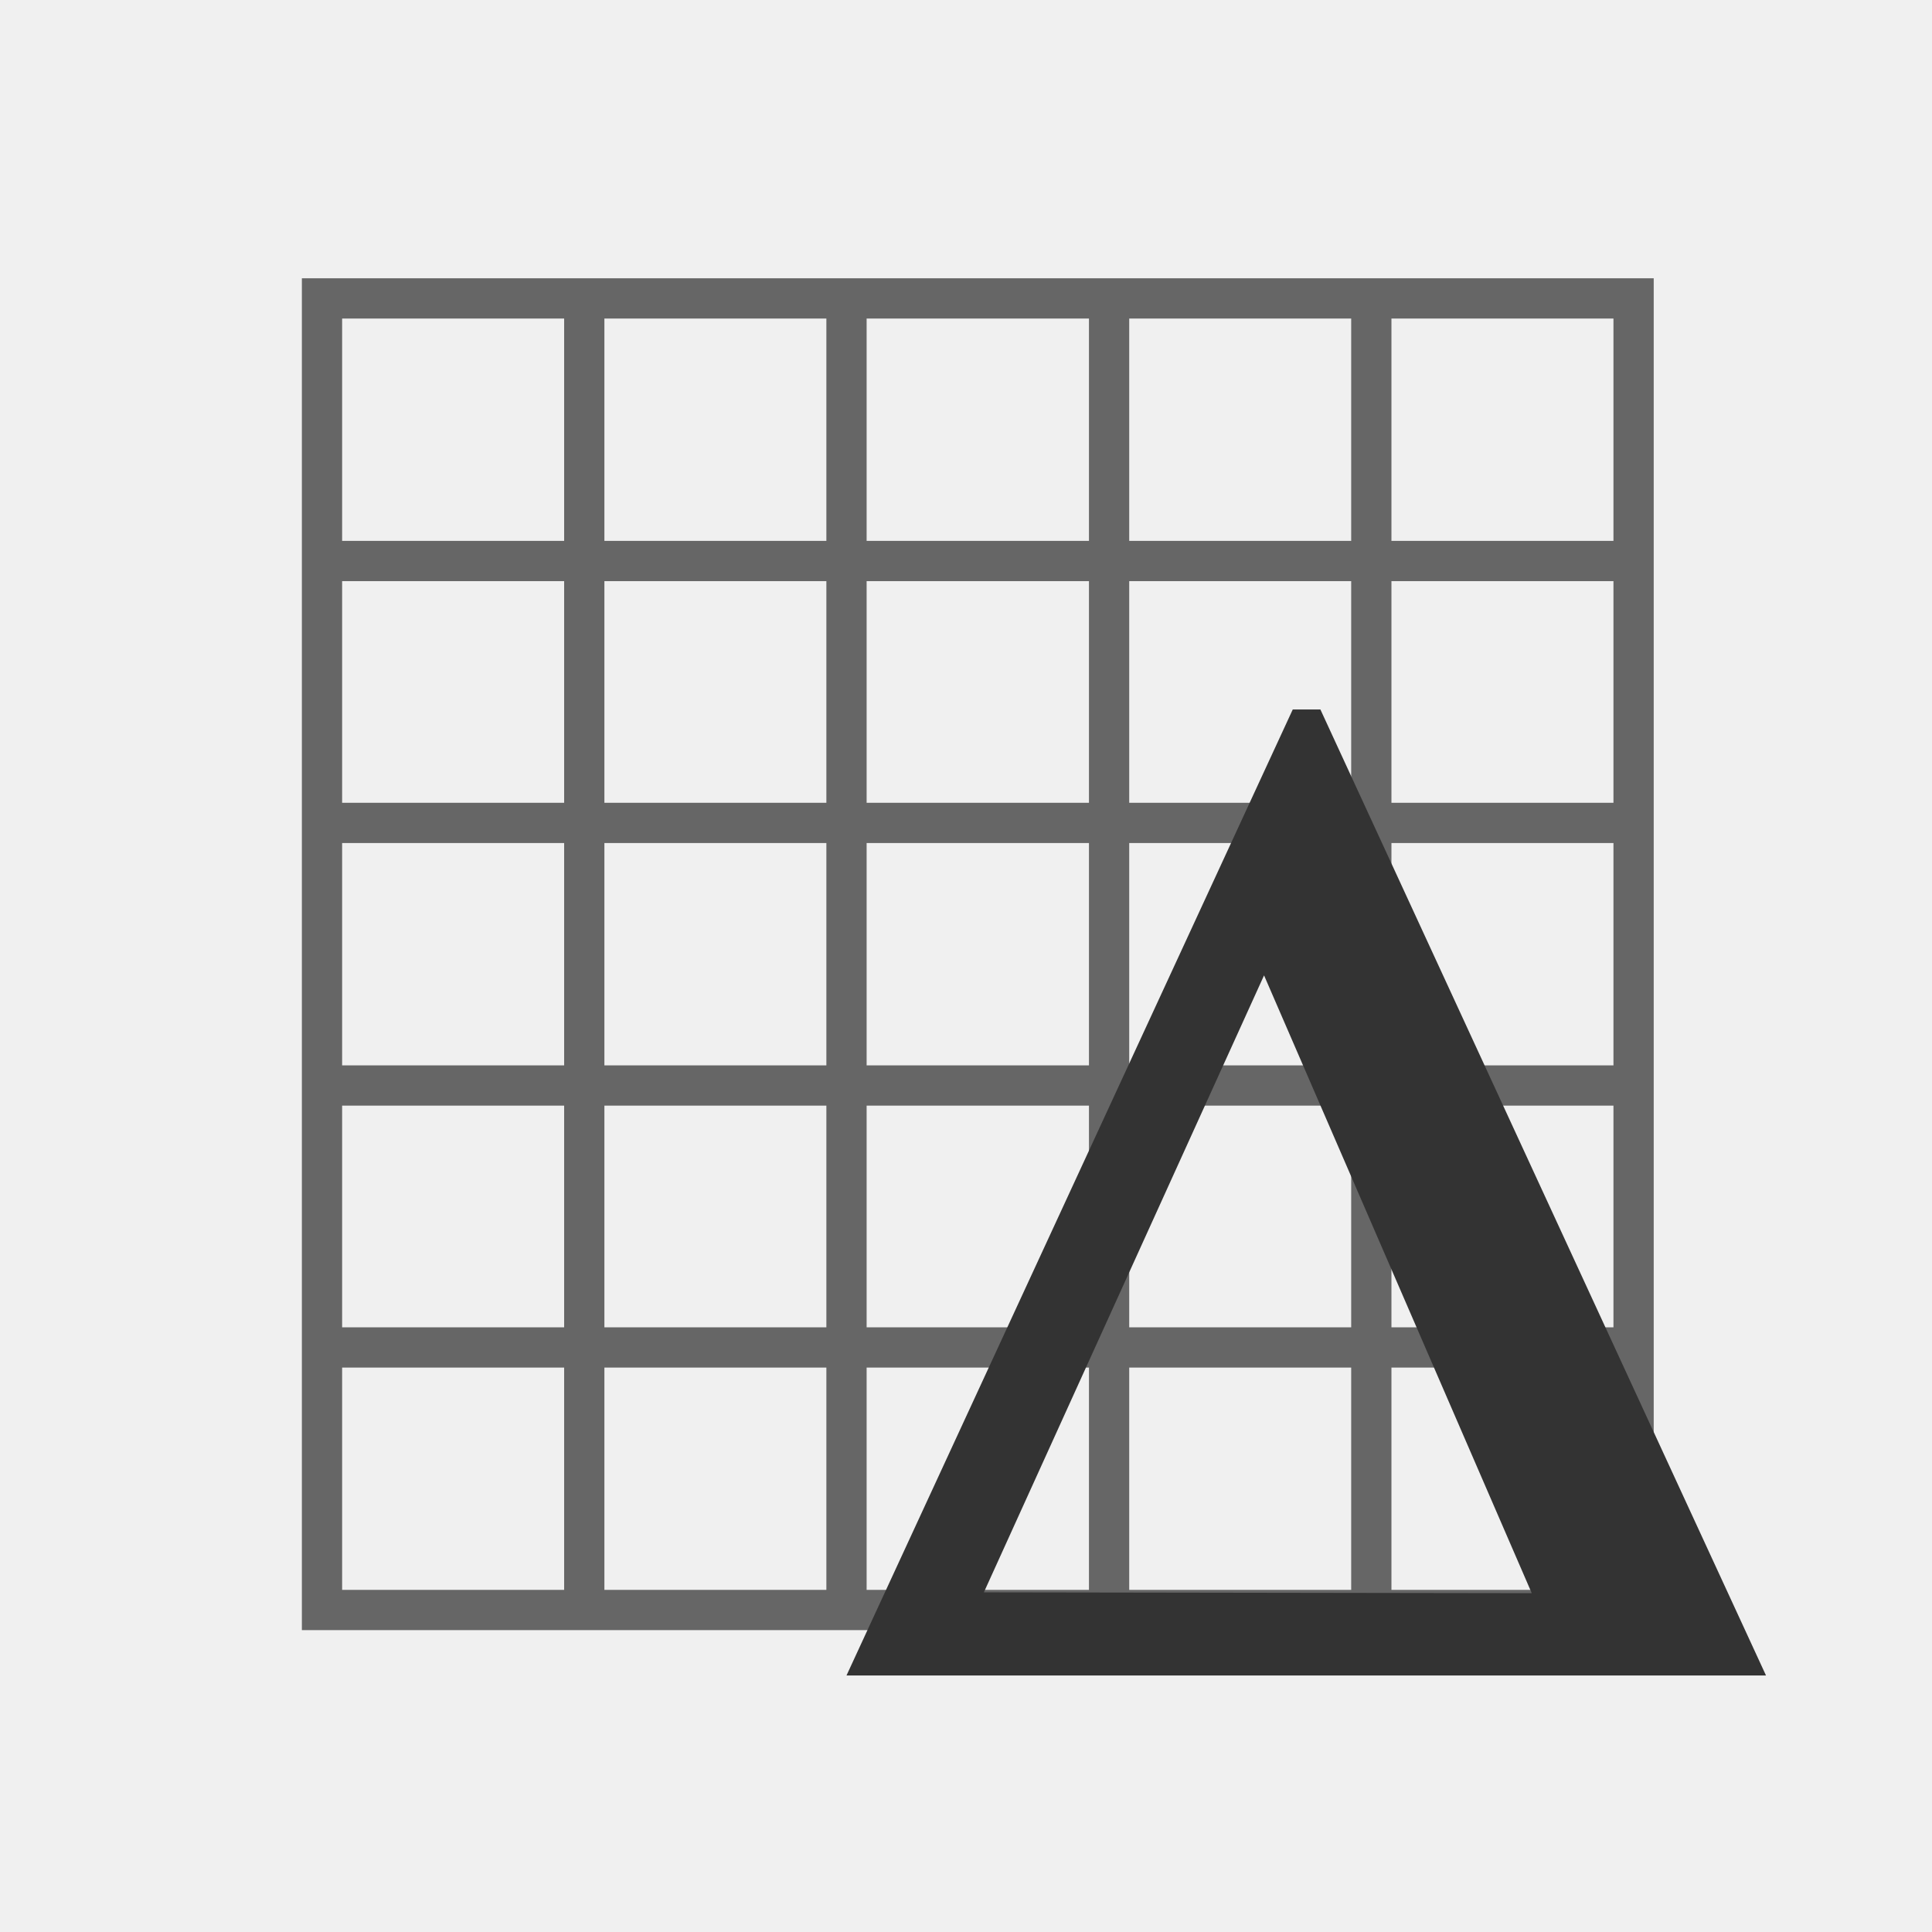
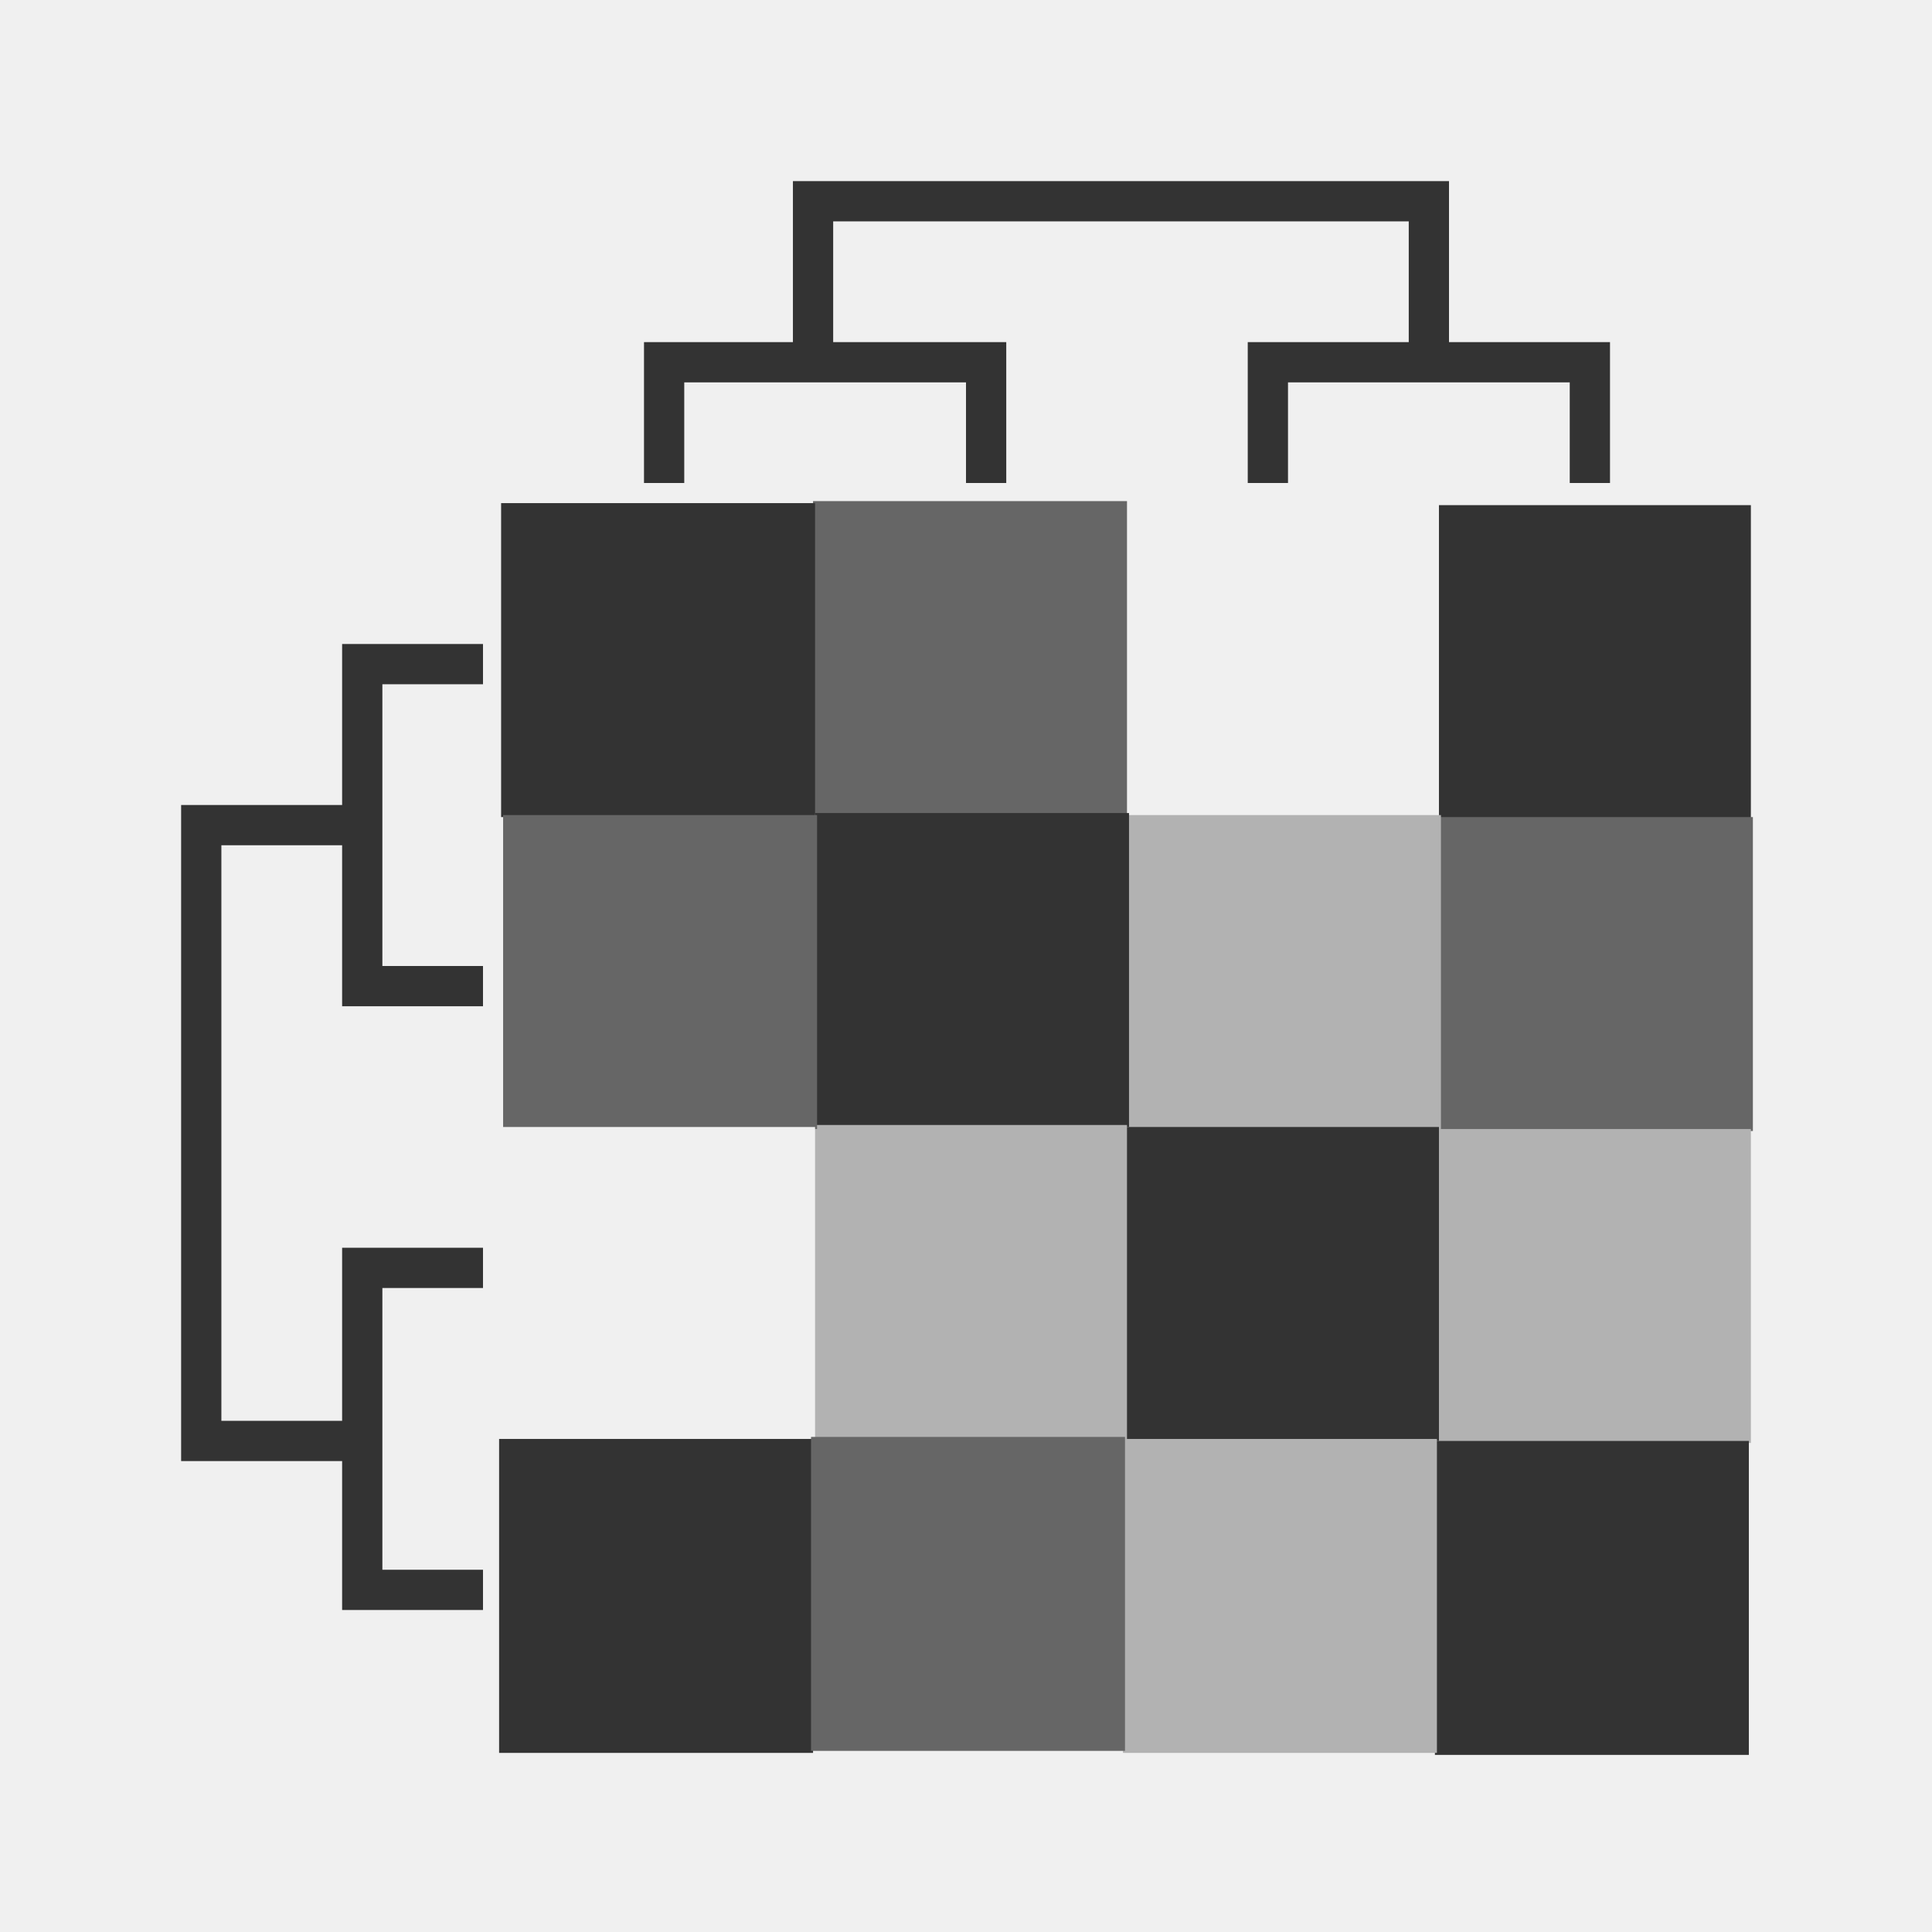
- <svg xmlns="http://www.w3.org/2000/svg" version="1.1" id="Layer_1" x="0px" y="0px" width="48px" height="48px" viewBox="0 0 48 48" enable-background="new 0 0 48 48" xml:space="preserve">
+ <svg xmlns="http://www.w3.org/2000/svg" version="1.1" id="Layer_1" x="0px" y="0px" viewBox="0 0 48 48" style="enable-background:new 0 0 48 48;" xml:space="preserve">
+   <style type="text/css">
+ 	.st0{fill:#FFFFFF;}
+ 	.st1{fill:#333333;}
+ 	.st2{fill:none;stroke:#333333;stroke-width:2;stroke-miterlimit:10;}
+ 	.st3{fill:#B2B2B2;}
+ 	.st4{fill:#F0F0F0;}
+ 	.st5{fill:#666666;}
+ 	.st6{fill:none;stroke:#333333;stroke-miterlimit:10;}
+ 	.st7{fill:none;stroke:#333333;stroke-width:3;stroke-miterlimit:10;}
+ 	.st8{fill:none;stroke:#333333;stroke-width:2;stroke-linecap:round;stroke-miterlimit:10;}
+ 	.st9{fill:none;stroke:#C6C6C6;stroke-width:3;stroke-miterlimit:10;}
+ </style>
  <g>
-     <rect x="8" y="7.414" fill="none" stroke="#666666" stroke-miterlimit="10" width="32.586" height="32.586" />
-     <line fill="none" stroke="#666666" stroke-miterlimit="10" x1="40.586" y1="13.938" x2="8" y2="13.938" />
-     <line fill="none" stroke="#666666" stroke-miterlimit="10" x1="40.586" y1="20.445" x2="8" y2="20.445" />
-     <line fill="none" stroke="#666666" stroke-miterlimit="10" x1="40.586" y1="26.969" x2="8" y2="26.969" />
-     <line fill="none" stroke="#666666" stroke-miterlimit="10" x1="40.586" y1="33.477" x2="8" y2="33.477" />
-     <line fill="none" stroke="#666666" stroke-miterlimit="10" x1="14.516" y1="40" x2="14.516" y2="7.414" />
-     <line fill="none" stroke="#666666" stroke-miterlimit="10" x1="21.031" y1="40" x2="21.031" y2="7.414" />
-     <line fill="none" stroke="#666666" stroke-miterlimit="10" x1="27.555" y1="40" x2="27.555" y2="7.414" />
-     <line fill="none" stroke="#666666" stroke-miterlimit="10" x1="34.07" y1="40" x2="34.07" y2="7.414" />
-   </g>
-   <g>
-     <path fill="#333333" d="M32.118,17.627h0.687l11.071,24H21.031L32.118,17.627z M24.444,39.561l13.612,0.021l-6.651-15.349   L24.444,39.561z" />
+     <rect x="35.8" y="12.5" transform="matrix(-8.965824e-11 1 -1 -8.965824e-11 56 -23.25)" class="st1" width="7.8" height="7.8" />
+     <rect x="28" y="12.5" transform="matrix(-8.965824e-11 1 -1 -8.965824e-11 48.25 -15.5)" class="st4" width="7.8" height="7.8" />
+     <rect x="20.2" y="12.5" transform="matrix(-8.965824e-11 1 -1 -8.965824e-11 40.5 -7.75)" class="st5" width="7.8" height="7.8" />
+     <rect x="35.8" y="20.2" transform="matrix(-8.965824e-11 1 -1 -8.965824e-11 63.75 -15.5)" class="st5" width="7.8" height="7.8" />
+     <rect x="28" y="20.2" transform="matrix(-8.965824e-11 1 -1 -8.965824e-11 56 -7.75)" class="st3" width="7.8" height="7.8" />
+     <rect x="20.2" y="20.2" transform="matrix(-8.965824e-11 1 -1 -8.965824e-11 48.25 1.617309e-09)" class="st1" width="7.8" height="7.8" />
+     <rect x="35.8" y="28" transform="matrix(-9.012809e-11 1 -1 -9.012809e-11 71.5 -7.75)" class="st3" width="7.8" height="7.8" />
+     <rect x="28" y="28" transform="matrix(-9.012809e-11 1 -1 -9.012809e-11 63.75 3.720483e-09)" class="st1" width="7.8" height="7.8" />
+     <rect x="20.2" y="28" transform="matrix(-9.012809e-11 1 -1 -9.012809e-11 56 7.75)" class="st3" width="7.8" height="7.8" />
+     <g>
+       <rect x="12.5" y="12.5" transform="matrix(-8.965824e-11 1 -1 -8.965824e-11 32.75 2.257856e-10)" class="st1" width="7.8" height="7.8" />
+       <rect x="12.5" y="20.2" transform="matrix(-8.965824e-11 1 -1 -8.965824e-11 40.5 7.75)" class="st5" width="7.8" height="7.8" />
+       <rect x="12.5" y="28" transform="matrix(-9.012809e-11 1 -1 -9.012809e-11 48.25 15.5)" class="st4" width="7.8" height="7.8" />
+       <rect x="12.5" y="35.8" transform="matrix(-8.965824e-11 1 -1 -8.965824e-11 56 23.25)" class="st1" width="7.8" height="7.8" />
+     </g>
+     <rect x="35.8" y="35.8" transform="matrix(-8.965824e-11 1 -1 -8.965824e-11 79.25 5.791428e-09)" class="st1" width="7.8" height="7.8" />
+     <rect x="28" y="35.8" transform="matrix(-8.965824e-11 1 -1 -8.965824e-11 71.5 7.75)" class="st3" width="7.8" height="7.8" />
+     <rect x="20.2" y="35.8" transform="matrix(-8.965824e-11 1 -1 -8.965824e-11 63.75 15.5)" class="st5" width="7.8" height="7.8" />
+     <polyline class="st6" points="39.5,12 39.5,9 31.5,9 31.5,12  " />
+     <polyline class="st6" points="24.5,12 24.5,9 16.5,9 16.5,12  " />
+     <polyline class="st6" points="20.2,9 20.2,5 35.5,5 35.5,9  " />
+     <polyline class="st6" points="12,16.5 9,16.5 9,24.5 12,24.5  " />
+     <polyline class="st6" points="12,31.5 9,31.5 9,39.5 12,39.5  " />
+     <polyline class="st6" points="9,35.8 5,35.8 5,20.5 9,20.5  " />
  </g>
</svg>
